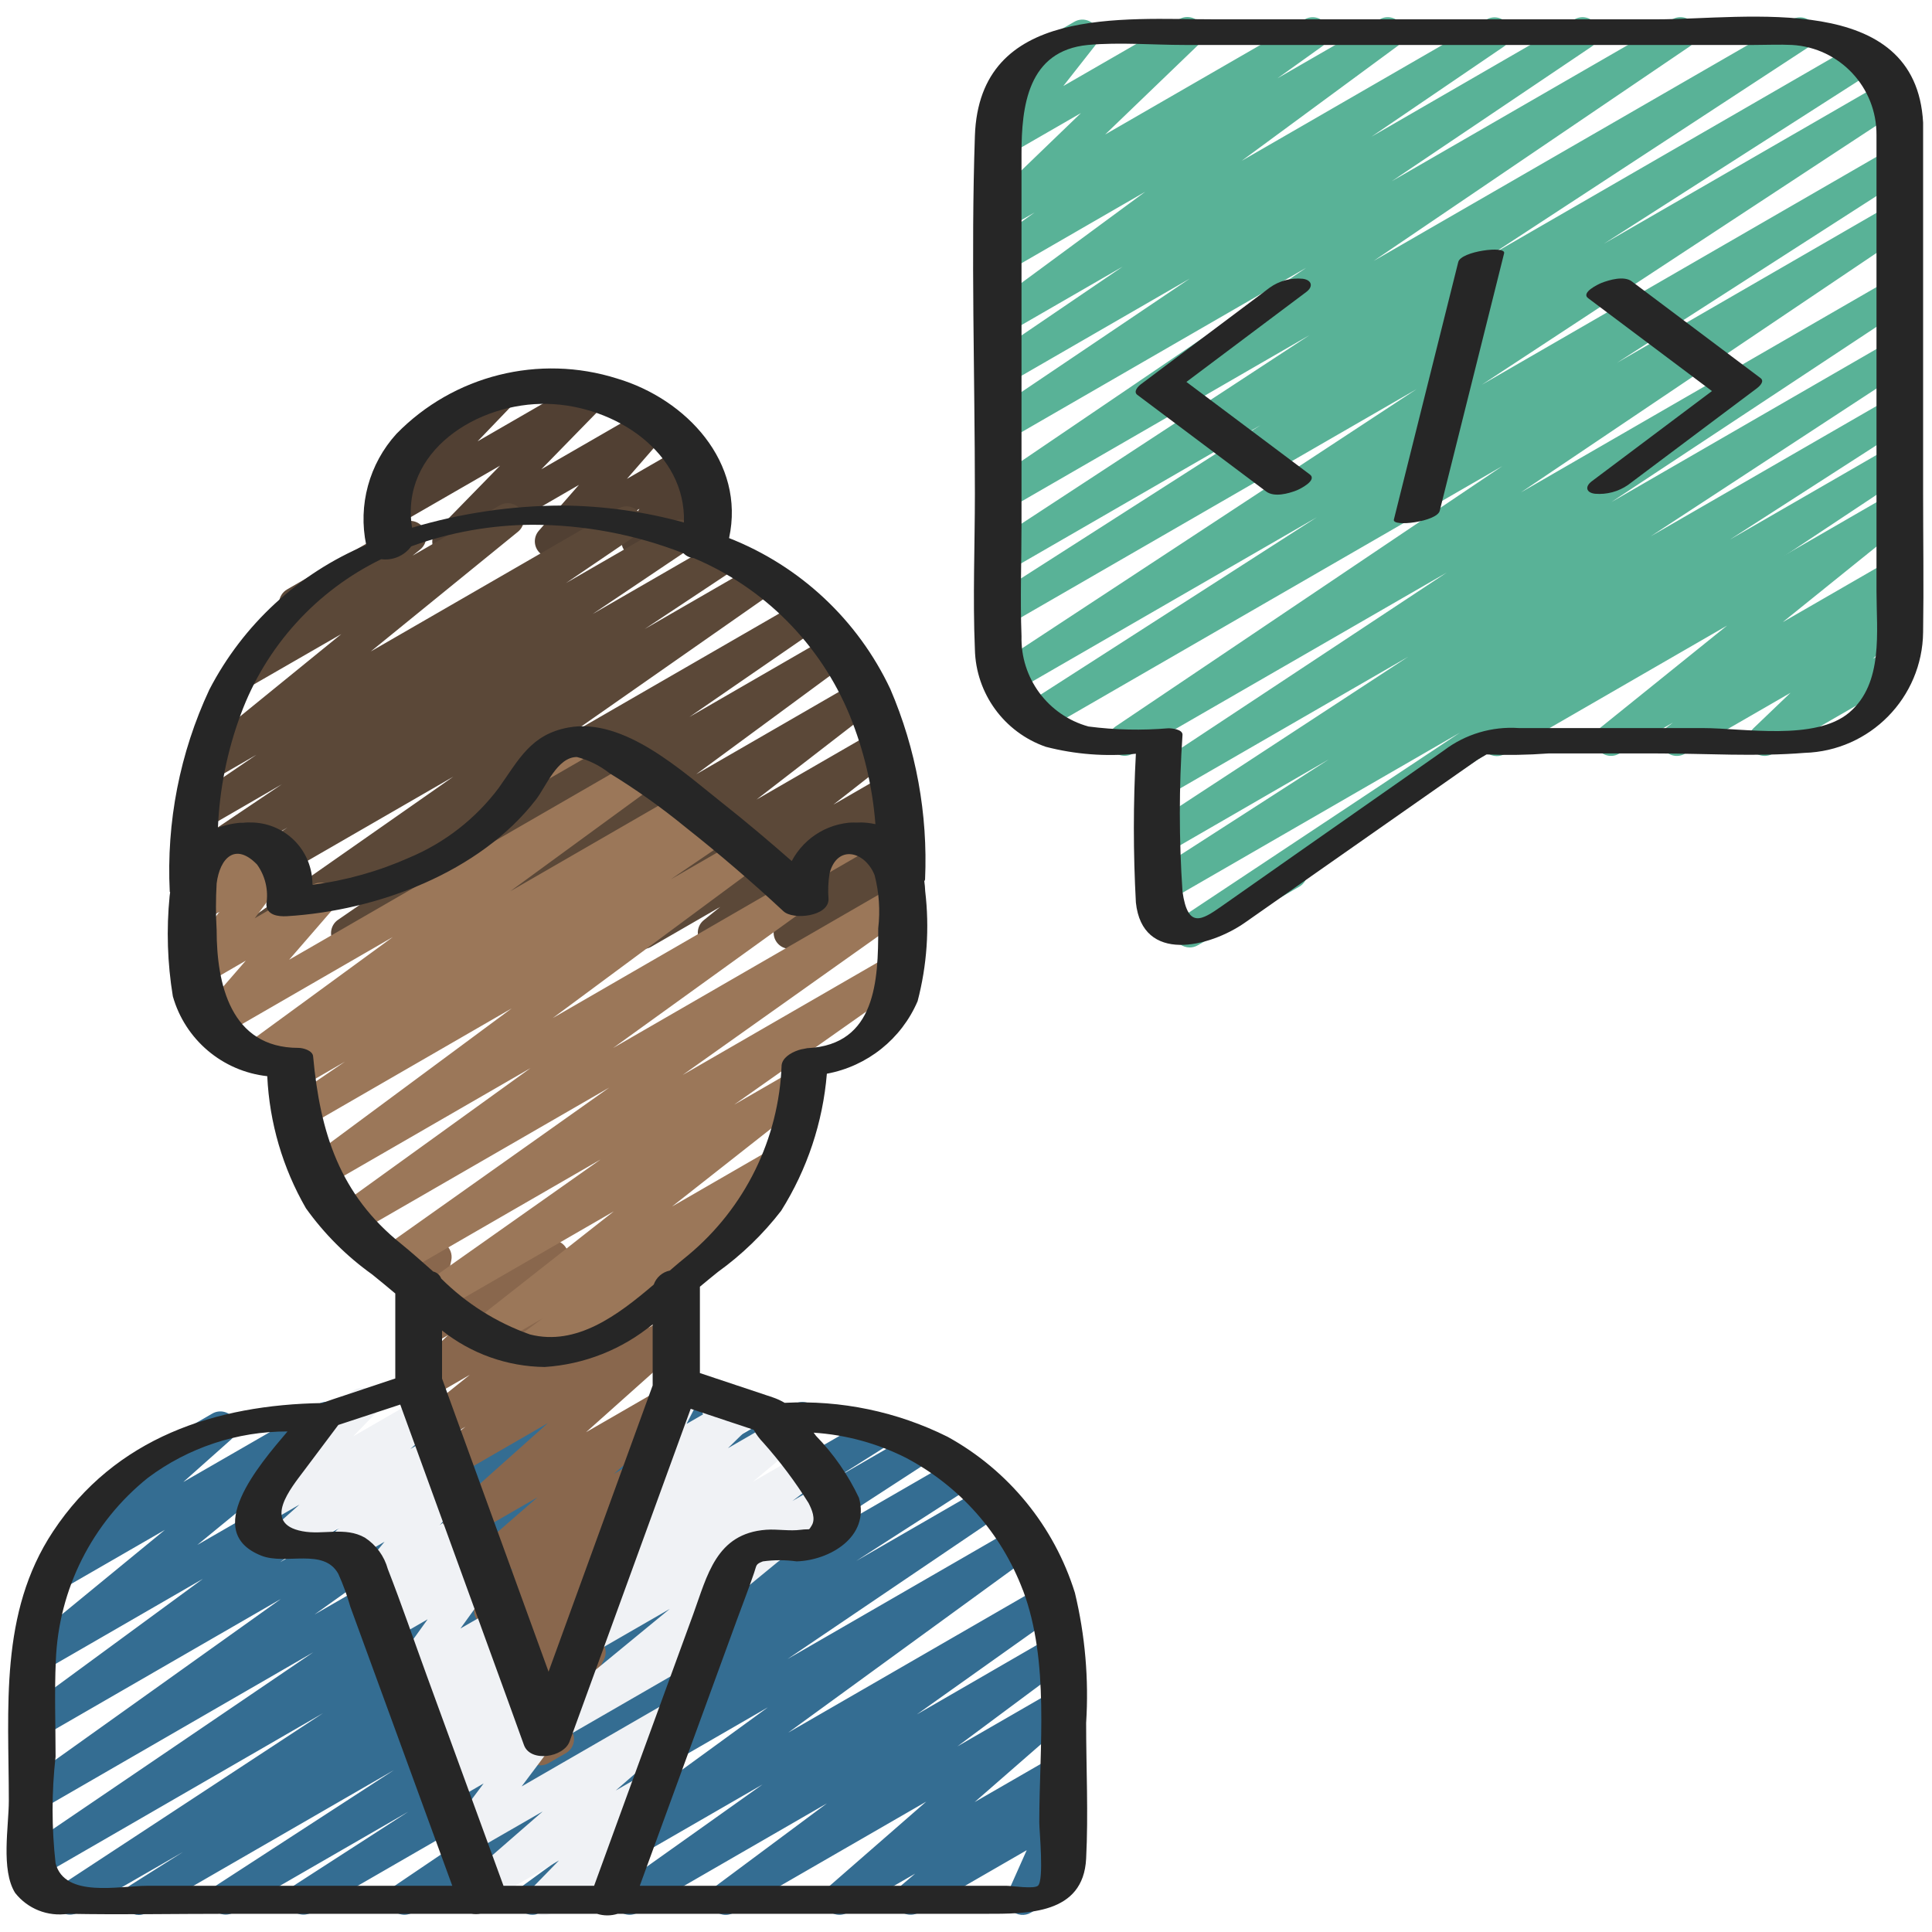
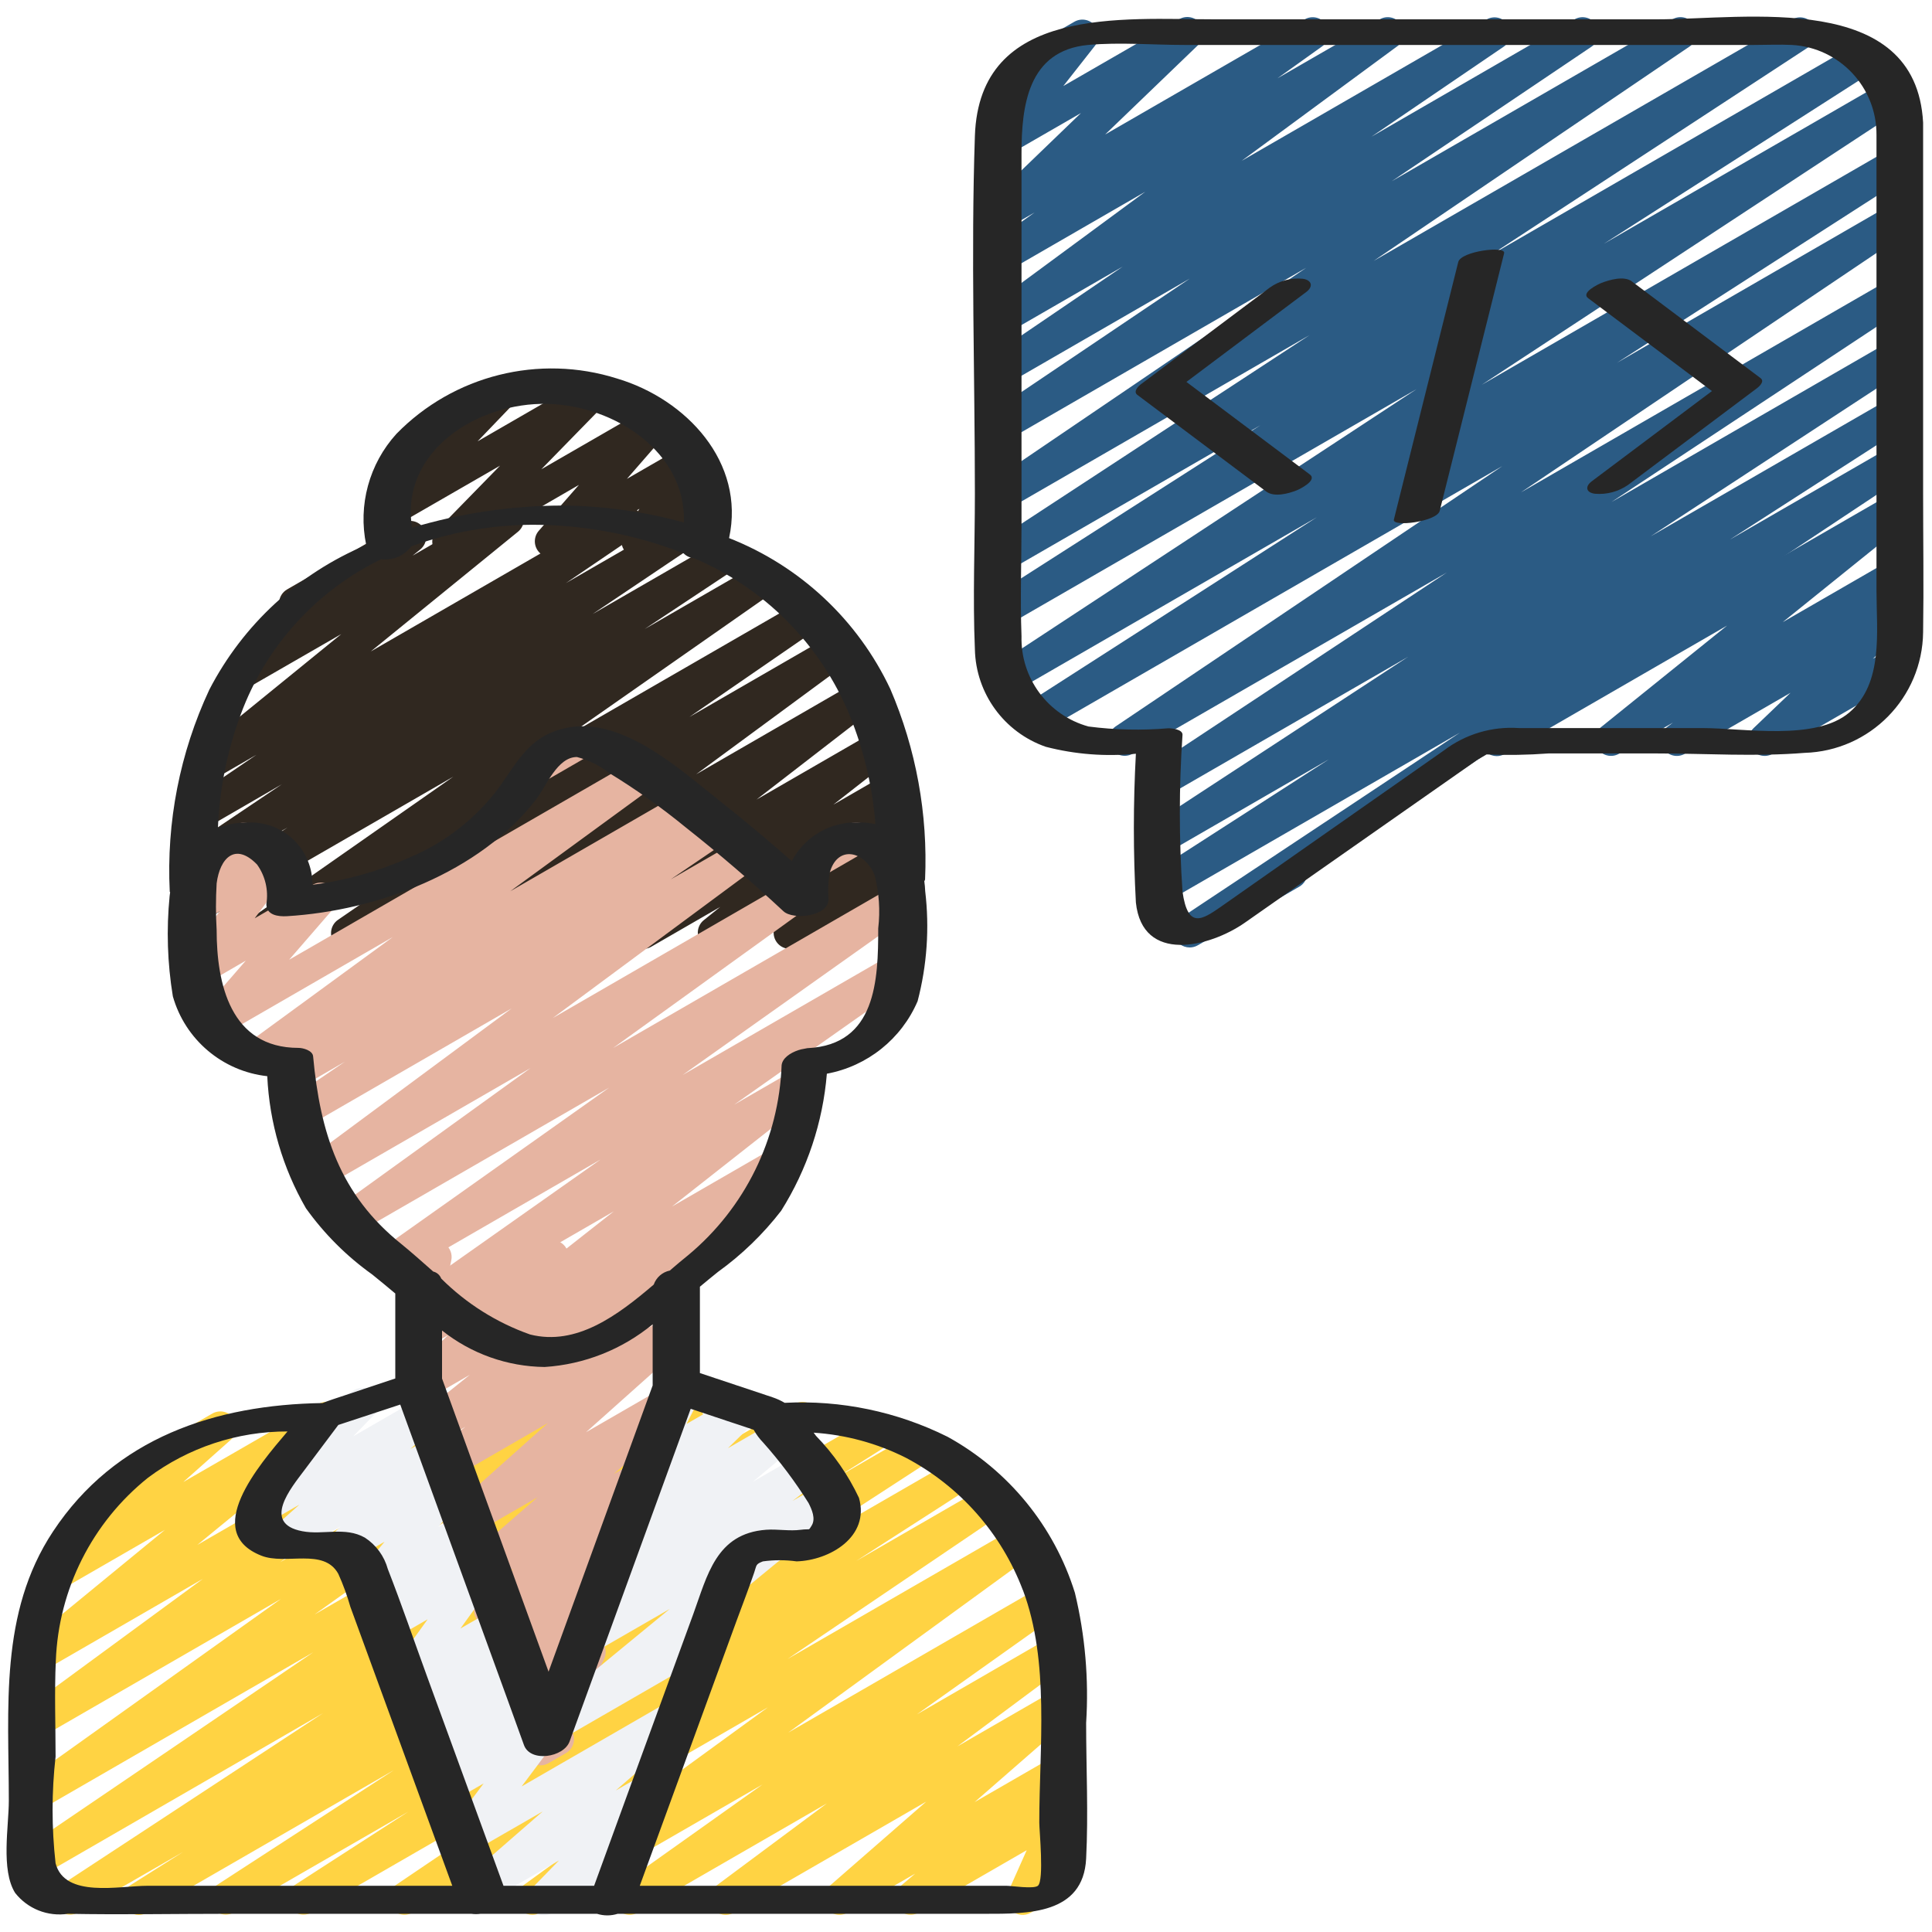
- <svg xmlns="http://www.w3.org/2000/svg" viewBox="0 0 60 60">
+ <svg xmlns="http://www.w3.org/2000/svg" viewBox="0 0 60 60" style="enable-background:new 0 0 512 512">
  <g>
-     <path d="m4.313 59.471a.5.5 0 0 1 -.266-.923l1.64-1.035-3.276 1.887a.5.5 0 0 1 -.524-.85l8.145-5.346-8.752 5.056a.5.5 0 0 1 -.531-.847l8.98-6.1-8.449 4.88a.5.5 0 0 1 -.54-.839l7.988-5.7-7.448 4.3a.5.5 0 0 1 -.546-.836l5.566-4.085-4.947 2.857a.5.5 0 0 1 -.568-.82l4.337-3.559-3.139 1.811a.5.5 0 0 1 -.583-.8l1.983-1.77a.5.5 0 0 1 -.134-.919l3.344-1.933a.5.5 0 0 1 .583.806l-1.483 1.319 4.207-2.425a.5.5 0 0 1 .568.819l-4.34 3.56 7.589-4.379a.5.5 0 0 1 .546.836l-5.563 4.079 8.516-4.915a.5.5 0 0 1 .54.84l-7.988 5.7 11.332-6.54a.5.5 0 0 1 .531.846l-8.975 6.094 12.022-6.94a.5.5 0 0 1 .524.85l-8.149 5.35 10.062-5.809a.5.5 0 0 1 .517.856l-1.651 1.042 2.379-1.373a.5.5 0 0 1 .523.851l-5.5 3.573 6.236-3.6a.5.5 0 0 1 .522.853l-3.551 2.284 3.984-2.3a.5.5 0 0 1 .53.846l-6.647 4.5 7.087-4.091a.5.5 0 0 1 .544.837l-7.609 5.539 7.876-4.548a.5.5 0 0 1 .541.84l-4.423 3.143 4.15-2.4a.5.5 0 0 1 .549.834l-3.44 2.559 2.988-1.724a.5.5 0 0 1 .579.809l-3.03 2.644 2.452-1.415a.5.5 0 0 1 .573.813l-.5.423a.505.505 0 0 1 .51.1.5.5 0 0 1 .122.574l-.61 1.365a.506.506 0 0 1 .5.246.5.5 0 0 1 -.183.684l-1.123.647a.5.5 0 0 1 -.707-.636l.582-1.306-3.362 1.94a.5.5 0 0 1 -.573-.813l.472-.4-2.105 1.213a.5.5 0 0 1 -.579-.809l3.027-2.64-5.977 3.449a.5.5 0 0 1 -.549-.834l3.442-2.561-5.881 3.395a.5.5 0 0 1 -.54-.84l4.42-3.141-6.9 3.981a.5.5 0 0 1 -.544-.837l7.611-5.54-11.042 6.377a.5.5 0 0 1 -.531-.846l6.654-4.5-9.265 5.346a.5.5 0 0 1 -.521-.852l3.539-2.285-5.435 3.137a.5.5 0 0 1 -.522-.851l5.51-3.577-7.671 4.428a.5.5 0 0 1 -.25.071z" fill="#346d92" data-original="#346d92" class="" />
-     <path d="m16.786 54.824a.5.5 0 0 1 -.446-.725l.764-1.511-.704.412a.5.5 0 0 1 -.625-.764l.879-1-.74.427a.5.5 0 0 1 -.593-.8l.922-.863-.776.447a.5.5 0 0 1 -.575-.812l1.065-.912-.924.533a.5.5 0 0 1 -.577-.811l2.237-1.945-2.2 1.268a.5.5 0 0 1 -.583-.8l3.106-2.773-3.162 1.825a.5.5 0 0 1 -.552-.83l1.154-.881-1.012.584a.5.5 0 0 1 -.563-.823l1.71-1.374-1.313.758a.5.5 0 0 1 -.6-.791l1.239-1.2-.641.369a.5.5 0 0 1 -.739-.536l.319-1.5a.5.5 0 0 1 -.08-.9l.5-.29a.5.5 0 0 1 .739.537l-.262 1.257 3.147-1.818a.5.5 0 0 1 .6.791l-1.24 1.205 3.477-2.007a.5.5 0 0 1 .564.823l-1.71 1.373 2.131-1.23a.5.5 0 0 1 .552.83l-1.151.879.6-.346a.5.5 0 0 1 .583.806l-3.106 2.773 2.524-1.457a.5.5 0 0 1 .577.811l-2.238 1.94 1.082-.624a.5.5 0 0 1 .575.813l-1.128.965a.506.506 0 0 1 .541.182.5.5 0 0 1 -.059.662l-1.068 1a.517.517 0 0 1 .434.182.5.5 0 0 1 -.012.648l-1.072 1.213a.5.5 0 0 1 .4.724l-1.073 2.122a.5.5 0 0 1 -.106.784l-.541.313a.5.5 0 0 1 -.25.067z" fill="#89674d" data-original="#89674d" />
-     <path d="m13.924 17.321a.5.5 0 0 1 -.358-.849l1.964-2.011-3.23 1.862a.5.5 0 0 1 -.612-.778l1.251-1.307a.489.489 0 0 1 -.441-.25.5.5 0 0 1 .183-.682l2.639-1.525a.5.5 0 0 1 .612.779l-1.1 1.146 3.336-1.926a.5.5 0 0 1 .607.783l-1.964 2.011 3.273-1.888a.5.5 0 0 1 .626.761l-1.24 1.424 1.718-.991a.5.5 0 0 1 .667.707l-.48.73.265-.152a.5.5 0 0 1 .5.865l-2.093 1.208a.5.5 0 0 1 -.668-.707l.48-.73-2.5 1.444a.5.5 0 0 1 -.626-.762l1.246-1.424-3.8 2.2a.489.489 0 0 1 -.255.062z" fill="#514033" data-original="#514033" />
-     <path d="m8 29.482a.5.5 0 0 1 -.286-.91l6.363-4.451-7.464 4.309a.5.5 0 0 1 -.526-.85l2.84-1.88-2.647 1.524a.5.5 0 0 1 -.529-.848l3-2.018-2.419 1.4a.5.5 0 0 1 -.531-.846l2.162-1.471-1.371.791a.5.5 0 0 1 -.566-.82l4.573-3.72-2.888 1.663a.5.5 0 0 1 -.564-.822l1.727-1.389a.5.5 0 0 1 .042-.839l3.57-2.062a.5.5 0 0 1 .564.822l-.237.191 2.708-1.563a.5.5 0 0 1 .565.821l-4.57 3.717 7.695-4.442a.5.5 0 0 1 .531.846l-2.166 1.473 3.294-1.9a.5.5 0 0 1 .529.848l-2.994 2.013 3.934-2.27a.5.5 0 0 1 .526.849l-2.844 1.887 3.528-2.035a.5.5 0 0 1 .536.843l-6.361 4.447 7.176-4.141a.5.5 0 0 1 .534.845l-4.025 2.773 4.386-2.533a.5.5 0 0 1 .547.835l-4.722 3.477 4.991-2.882a.5.5 0 0 1 .556.828l-3.672 2.839 3.71-2.142a.5.5 0 0 1 .559.827l-1.883 1.473 1.656-.956a.5.5 0 0 1 .563.822l-.517.416.114-.066a.5.5 0 0 1 .6.79l-.563.549a.5.5 0 0 1 .491.871l-3.449 1.985a.5.5 0 0 1 -.6-.79l.563-.55-2.325 1.342a.5.5 0 0 1 -.562-.822l.515-.415-2.144 1.238a.5.5 0 0 1 -.559-.826l1.881-1.472-3.984 2.3a.5.5 0 0 1 -.556-.828l3.675-2.837-6.359 3.671a.5.5 0 0 1 -.547-.835l4.726-3.476-7.471 4.312a.5.5 0 0 1 -.533-.845l4.023-2.77-6.27 3.618a.491.491 0 0 1 -.249.067z" fill="#5b4838" data-original="#5b4838" />
-     <path d="m23.96 48.471a.5.5 0 0 1 -.25-.933l1.973-1.138a.5.5 0 0 1 .5.866l-1.973 1.134a.5.5 0 0 1 -.25.071z" fill="#f0f2f5" data-original="#f0f2f5" />
-     <path d="m17.18 54.09a.5.5 0 0 1 -.318-.887l3.938-3.237-2.409 1.39a.5.5 0 0 1 -.554-.83l1-.763a.5.5 0 0 1 -.424-.873l1.3-1.1-.052.029a.5.5 0 0 1 -.6-.79l1.061-1.029a.466.466 0 0 1 -.368-.137.5.5 0 0 1 -.1-.59l.807-1.577a.361.361 0 0 1 -.033-.05.5.5 0 0 1 .182-.683l.45-.26a.5.5 0 0 1 .7.66l-.44.859 1.579-.91a.5.5 0 0 1 .648.13.5.5 0 0 1 -.049.66l-.891.873 1.511-.873a.5.5 0 0 1 .573.815l-1.309 1.1 1.518-.876a.5.5 0 0 1 .553.83l-.842.642.951-.548a.5.5 0 0 1 .567.82l-4.199 3.448a.483.483 0 0 1 .459.249.5.5 0 0 1 -.183.683l-4.776 2.757a.493.493 0 0 1 -.25.068z" fill="#f0f2f5" data-original="#f0f2f5" />
-     <path d="m16.887 59.48a.5.5 0 0 1 -.359-.848l.832-.854-2.215 1.28a.5.5 0 0 1 -.579-.81l2.288-1.992-2.257 1.3a.5.5 0 0 1 -.651-.732l1.074-1.438-1 .579a.5.5 0 0 1 -.62-.77l.526-.577-.329.19a.5.5 0 0 1 -.627-.762l.682-.782-.511.295a.5.5 0 0 1 -.6-.788l.117-.115a.5.5 0 0 1 -.52-.779l1.143-1.588-1.1.635a.5.5 0 0 1 -.627-.761l.691-.795-.522.3a.5.5 0 0 1 -.636-.751l.857-1.038-1.082.624a.5.5 0 0 1 -.6-.789l.314-.311-1.559.9a.5.5 0 0 1 -.582-.806l.865-.771-.932.538a.5.5 0 0 1 -.608-.782l1.54-1.582a.452.452 0 0 1 -.092-.115.5.5 0 0 1 .183-.682l1.609-.935a.5.5 0 0 1 .608.781l-.638.657 2.054-1.185a.5.5 0 0 1 .582.806l-.863.773.71-.409a.5.5 0 0 1 .6.789l-.314.309.093-.053a.5.5 0 0 1 .636.751l-.857 1.037.721-.415a.5.5 0 0 1 .627.761l-.691.794.52-.3a.5.5 0 0 1 .656.724l-1.144 1.586 1.1-.633a.5.5 0 0 1 .6.788l-.119.117a.5.5 0 0 1 .491.816l-.684.783.512-.3a.5.5 0 0 1 .64.12.5.5 0 0 1 -.02.65l-.52.585.326-.188a.5.5 0 0 1 .65.731l-1.076 1.436 4.632-2.674a.5.5 0 0 1 .578.809l-2.287 1.991.877-.505a.5.5 0 0 1 .608.781l-1.031 1.056a.5.5 0 0 1 .231.933l-2.669 1.541a.489.489 0 0 1 -.252.069z" fill="#f0f2f5" data-original="#f0f2f5" />
-     <path d="m25.207 27.337a.5.5 0 0 1 -.25-.933l1.362-.787a.5.5 0 1 1 .5.865l-1.362.788a.5.5 0 0 1 -.25.067z" fill="#9b7759" data-original="#9b7759" />
-     <path d="m16.584 24.379a.5.5 0 0 1 -.25-.933l1.342-.774a.5.5 0 0 1 .5.865l-1.342.775a.5.5 0 0 1 -.25.067z" fill="#9b7759" data-original="#9b7759" />
-     <path d="m16.433 42.374a.5.5 0 0 1 -.3-.9l.714-.528-1.53.883a.5.5 0 0 1 -.555-.829l4.3-3.38-5.319 3.07a.5.5 0 0 1 -.538-.84l5.445-3.84-6.25 3.608a.5.5 0 0 1 -.539-.841l7.058-5-7.9 4.56a.5.5 0 0 1 -.543-.838l6-4.328-6.42 3.706a.5.5 0 0 1 -.548-.834l6.382-4.726-6.407 3.7a.5.5 0 0 1 -.531-.847l1.762-1.2-1.4.81a.5.5 0 0 1 -.53-.847l.237-.16-.749.433a.5.5 0 0 1 -.545-.836l4.473-3.27-5.3 3.061a.5.5 0 0 1 -.627-.761l1.36-1.566-1.321.766a.5.5 0 0 1 -.651-.732l1.164-1.568-.546.314a.5.5 0 0 1 -.655-.725l.418-.578a.509.509 0 0 1 -.269-.223.5.5 0 0 1 .183-.683l1.366-.789a.5.5 0 0 1 .656.726l-.172.237.616-.355a.5.5 0 0 1 .651.731l-1.163 1.563 1.8-1.04a.5.5 0 0 1 .628.76l-1.359 1.568 10.8-6.234a.5.5 0 0 1 .545.836l-4.476 3.27 5.344-3.085a.5.5 0 0 1 .529.847l-.24.162.574-.331a.5.5 0 0 1 .531.846l-1.758 1.194 2.172-1.253a.5.5 0 0 1 .548.834l-6.382 4.725 7.334-4.237a.5.5 0 0 1 .543.838l-6 4.327 8.672-5.007a.5.5 0 0 1 .539.841l-7.054 5.006 6.511-3.759a.5.5 0 0 1 .538.841l-5.449 3.84 1.812-1.046a.5.5 0 0 1 .559.825l-4.3 3.383 3.184-1.838a.5.5 0 0 1 .547.835l-1.455 1.073a.5.5 0 0 1 .184.928l-6.649 3.84a.494.494 0 0 1 -.249.067z" fill="#9b7759" data-original="#9b7759" />
-     <path d="m46.483 23.482a.5.5 0 0 1 -.25-.932l12.488-7.21a.5.5 0 0 1 .563.822l-3.921 3.16 3.358-1.938a.5.5 0 0 1 .55.833l-.386.289a.5.5 0 0 1 .43.853l-1.15 1.1.427-.246a.5.5 0 0 1 .5.865l-4.041 2.332a.5.5 0 0 1 -.595-.794l1.149-1.1-3.28 1.893a.5.5 0 0 1 -.55-.833l.18-.135-1.678.969a.5.5 0 0 1 -.563-.822l3.922-3.16-6.9 3.984a.494.494 0 0 1 -.253.07z" fill="#59b297" data-original="#59b297" />
-     <path d="m36.945 29.424a.5.5 0 0 1 -.276-.917l8.67-5.754-9.061 5.23a.5.5 0 0 1 -.52-.853l5.515-3.55-5 2.89a.5.5 0 0 1 -.524-.851l7.977-5.219-7.468 4.311a.5.5 0 0 1 -.526-.85l9.2-6.081-9.761 5.63a.5.5 0 0 1 -.529-.847l12.015-8.088-14.257 8.232a.5.5 0 0 1 -.52-.853l9.016-5.791-9.4 5.427a.5.5 0 0 1 -.524-.85l13.023-8.556-12.715 7.339a.5.5 0 0 1 -.519-.854l8.385-5.364-7.866 4.541a.5.5 0 0 1 -.523-.85l9.913-6.489-9.39 5.421a.5.5 0 0 1 -.531-.847l9.815-6.664-9.285 5.361a.5.5 0 0 1 -.529-.848l6.2-4.178-5.669 3.273a.5.5 0 0 1 -.531-.846l4.118-2.8-3.587 2.071a.5.5 0 0 1 -.547-.835l4.833-3.56-4.288 2.476a.5.5 0 0 1 -.541-.839l1.391-.992-.85.49a.5.5 0 0 1 -.6-.793l2.891-2.786-2.291 1.321a.5.5 0 0 1 -.643-.741l1.074-1.367a.509.509 0 0 1 -.463-.249.5.5 0 0 1 .183-.683l1.934-1.116a.5.5 0 0 1 .644.741l-.986 1.255 3.593-2.072a.5.5 0 0 1 .6.793l-2.894 2.784 6.2-3.577a.5.5 0 0 1 .541.839l-1.388.992 3.175-1.831a.5.5 0 0 1 .547.835l-4.835 3.56 7.614-4.395a.5.5 0 0 1 .531.845l-4.114 2.8 6.308-3.645a.5.5 0 0 1 .53.847l-6.206 4.18 8.714-5.027a.5.5 0 0 1 .532.846l-9.813 6.659 13.006-7.505a.5.5 0 0 1 .524.85l-9.912 6.484 11.4-6.583a.5.5 0 0 1 .525.849l-8.387 5.368 8.7-5.022a.5.5 0 0 1 .524.85l-13.02 8.554 12.7-7.334a.5.5 0 0 1 .52.854l-9.025 5.8 8.5-4.911a.5.5 0 0 1 .529.848l-12.006 8.084 11.485-6.631a.5.5 0 0 1 .525.85l-9.2 6.081 8.672-5.007a.5.5 0 0 1 .523.851l-7.977 5.221 7.454-4.3a.5.5 0 0 1 .52.853l-5.518 3.551 5-2.885a.5.5 0 0 1 .526.85l-18.645 12.375a.5.5 0 0 1 -.25.437l-3.15 1.819a.5.5 0 0 1 -.255.068z" fill="#59b297" data-original="#59b297" />
+     <path d="m4.313 59.471a.5.5 0 0 1 -.266-.923l1.64-1.035-3.276 1.887a.5.5 0 0 1 -.524-.85l8.145-5.346-8.752 5.056a.5.5 0 0 1 -.531-.847l8.98-6.1-8.449 4.88a.5.5 0 0 1 -.54-.839l7.988-5.7-7.448 4.3a.5.5 0 0 1 -.546-.836l5.566-4.085-4.947 2.857a.5.5 0 0 1 -.568-.82l4.337-3.559-3.139 1.811a.5.5 0 0 1 -.583-.8l1.983-1.77a.5.5 0 0 1 -.134-.919l3.344-1.933a.5.5 0 0 1 .583.806l-1.483 1.319 4.207-2.425a.5.5 0 0 1 .568.819l-4.34 3.56 7.589-4.379a.5.5 0 0 1 .546.836l-5.563 4.079 8.516-4.915a.5.5 0 0 1 .54.84l-7.988 5.7 11.332-6.54a.5.5 0 0 1 .531.846l-8.975 6.094 12.022-6.94a.5.5 0 0 1 .524.85l-8.149 5.35 10.062-5.809a.5.5 0 0 1 .517.856l-1.651 1.042 2.379-1.373a.5.5 0 0 1 .523.851l-5.5 3.573 6.236-3.6a.5.5 0 0 1 .522.853l-3.551 2.284 3.984-2.3a.5.5 0 0 1 .53.846l-6.647 4.5 7.087-4.091a.5.5 0 0 1 .544.837l-7.609 5.539 7.876-4.548a.5.5 0 0 1 .541.84l-4.423 3.143 4.15-2.4a.5.5 0 0 1 .549.834l-3.44 2.559 2.988-1.724a.5.5 0 0 1 .579.809l-3.03 2.644 2.452-1.415a.5.5 0 0 1 .573.813l-.5.423a.505.505 0 0 1 .51.1.5.5 0 0 1 .122.574l-.61 1.365a.506.506 0 0 1 .5.246.5.5 0 0 1 -.183.684l-1.123.647a.5.5 0 0 1 -.707-.636l.582-1.306-3.362 1.94a.5.5 0 0 1 -.573-.813l.472-.4-2.105 1.213a.5.5 0 0 1 -.579-.809l3.027-2.64-5.977 3.449a.5.5 0 0 1 -.549-.834l3.442-2.561-5.881 3.395a.5.5 0 0 1 -.54-.84l4.42-3.141-6.9 3.981a.5.5 0 0 1 -.544-.837l7.611-5.54-11.042 6.377a.5.5 0 0 1 -.531-.846l6.654-4.5-9.265 5.346a.5.5 0 0 1 -.521-.852l3.539-2.285-5.435 3.137a.5.5 0 0 1 -.522-.851l5.51-3.577-7.671 4.428a.5.5 0 0 1 -.25.071z" fill="#ffd343" data-original="#346d92" class="" />
+     <path d="m16.786 54.824a.5.5 0 0 1 -.446-.725l.764-1.511-.704.412a.5.5 0 0 1 -.625-.764l.879-1-.74.427a.5.5 0 0 1 -.593-.8l.922-.863-.776.447a.5.5 0 0 1 -.575-.812l1.065-.912-.924.533a.5.5 0 0 1 -.577-.811l2.237-1.945-2.2 1.268a.5.5 0 0 1 -.583-.8l3.106-2.773-3.162 1.825a.5.5 0 0 1 -.552-.83l1.154-.881-1.012.584a.5.5 0 0 1 -.563-.823l1.71-1.374-1.313.758a.5.5 0 0 1 -.6-.791l1.239-1.2-.641.369a.5.5 0 0 1 -.739-.536l.319-1.5a.5.5 0 0 1 -.08-.9l.5-.29a.5.5 0 0 1 .739.537l-.262 1.257 3.147-1.818a.5.5 0 0 1 .6.791l-1.24 1.205 3.477-2.007a.5.5 0 0 1 .564.823l-1.71 1.373 2.131-1.23a.5.5 0 0 1 .552.83l-1.151.879.6-.346a.5.5 0 0 1 .583.806l-3.106 2.773 2.524-1.457a.5.5 0 0 1 .577.811l-2.238 1.94 1.082-.624a.5.5 0 0 1 .575.813l-1.128.965a.506.506 0 0 1 .541.182.5.5 0 0 1 -.059.662l-1.068 1a.517.517 0 0 1 .434.182.5.5 0 0 1 -.012.648l-1.072 1.213a.5.5 0 0 1 .4.724l-1.073 2.122a.5.5 0 0 1 -.106.784l-.541.313a.5.5 0 0 1 -.25.067z" fill="#e6b4a1" data-original="#89674d" class="" />
+     <path d="m13.924 17.321a.5.5 0 0 1 -.358-.849l1.964-2.011-3.23 1.862a.5.5 0 0 1 -.612-.778l1.251-1.307a.489.489 0 0 1 -.441-.25.5.5 0 0 1 .183-.682l2.639-1.525a.5.5 0 0 1 .612.779l-1.1 1.146 3.336-1.926a.5.5 0 0 1 .607.783l-1.964 2.011 3.273-1.888a.5.5 0 0 1 .626.761l-1.24 1.424 1.718-.991a.5.5 0 0 1 .667.707l-.48.73.265-.152a.5.5 0 0 1 .5.865l-2.093 1.208a.5.5 0 0 1 -.668-.707l.48-.73-2.5 1.444a.5.5 0 0 1 -.626-.762l1.246-1.424-3.8 2.2a.489.489 0 0 1 -.255.062z" fill="#302820" data-original="#514033" class="" />
+     <path d="m8 29.482a.5.5 0 0 1 -.286-.91l6.363-4.451-7.464 4.309a.5.5 0 0 1 -.526-.85l2.84-1.88-2.647 1.524a.5.5 0 0 1 -.529-.848l3-2.018-2.419 1.4a.5.5 0 0 1 -.531-.846l2.162-1.471-1.371.791a.5.5 0 0 1 -.566-.82l4.573-3.72-2.888 1.663a.5.5 0 0 1 -.564-.822l1.727-1.389a.5.5 0 0 1 .042-.839l3.57-2.062a.5.5 0 0 1 .564.822l-.237.191 2.708-1.563a.5.5 0 0 1 .565.821l-4.57 3.717 7.695-4.442a.5.5 0 0 1 .531.846l-2.166 1.473 3.294-1.9a.5.5 0 0 1 .529.848l-2.994 2.013 3.934-2.27a.5.5 0 0 1 .526.849l-2.844 1.887 3.528-2.035a.5.5 0 0 1 .536.843l-6.361 4.447 7.176-4.141a.5.5 0 0 1 .534.845l-4.025 2.773 4.386-2.533a.5.5 0 0 1 .547.835l-4.722 3.477 4.991-2.882a.5.5 0 0 1 .556.828l-3.672 2.839 3.71-2.142a.5.5 0 0 1 .559.827l-1.883 1.473 1.656-.956a.5.5 0 0 1 .563.822l-.517.416.114-.066a.5.5 0 0 1 .6.79l-.563.549a.5.5 0 0 1 .491.871l-3.449 1.985a.5.5 0 0 1 -.6-.79l.563-.55-2.325 1.342a.5.5 0 0 1 -.562-.822l.515-.415-2.144 1.238a.5.5 0 0 1 -.559-.826l1.881-1.472-3.984 2.3a.5.5 0 0 1 -.556-.828l3.675-2.837-6.359 3.671a.5.5 0 0 1 -.547-.835l4.726-3.476-7.471 4.312a.5.5 0 0 1 -.533-.845l4.023-2.77-6.27 3.618a.491.491 0 0 1 -.249.067z" fill="#302820" data-original="#5b4838" class="" />
+     <path d="m23.96 48.471a.5.5 0 0 1 -.25-.933l1.973-1.138a.5.5 0 0 1 .5.866l-1.973 1.134a.5.5 0 0 1 -.25.071z" fill="#f0f2f5" data-original="#f0f2f5" class="" />
+     <path d="m17.18 54.09a.5.5 0 0 1 -.318-.887l3.938-3.237-2.409 1.39a.5.5 0 0 1 -.554-.83l1-.763a.5.5 0 0 1 -.424-.873l1.3-1.1-.052.029a.5.5 0 0 1 -.6-.79l1.061-1.029a.466.466 0 0 1 -.368-.137.5.5 0 0 1 -.1-.59l.807-1.577a.361.361 0 0 1 -.033-.05.5.5 0 0 1 .182-.683l.45-.26a.5.5 0 0 1 .7.66l-.44.859 1.579-.91a.5.5 0 0 1 .648.13.5.5 0 0 1 -.049.66l-.891.873 1.511-.873a.5.5 0 0 1 .573.815l-1.309 1.1 1.518-.876a.5.5 0 0 1 .553.83l-.842.642.951-.548a.5.5 0 0 1 .567.82l-4.199 3.448a.483.483 0 0 1 .459.249.5.5 0 0 1 -.183.683l-4.776 2.757a.493.493 0 0 1 -.25.068z" fill="#f0f2f5" data-original="#f0f2f5" class="" />
+     <path d="m16.887 59.48a.5.5 0 0 1 -.359-.848l.832-.854-2.215 1.28a.5.5 0 0 1 -.579-.81l2.288-1.992-2.257 1.3a.5.5 0 0 1 -.651-.732l1.074-1.438-1 .579a.5.5 0 0 1 -.62-.77l.526-.577-.329.19a.5.5 0 0 1 -.627-.762l.682-.782-.511.295a.5.5 0 0 1 -.6-.788l.117-.115a.5.5 0 0 1 -.52-.779l1.143-1.588-1.1.635a.5.5 0 0 1 -.627-.761l.691-.795-.522.3a.5.5 0 0 1 -.636-.751l.857-1.038-1.082.624a.5.5 0 0 1 -.6-.789l.314-.311-1.559.9a.5.5 0 0 1 -.582-.806l.865-.771-.932.538a.5.5 0 0 1 -.608-.782l1.54-1.582a.452.452 0 0 1 -.092-.115.5.5 0 0 1 .183-.682l1.609-.935a.5.5 0 0 1 .608.781l-.638.657 2.054-1.185a.5.5 0 0 1 .582.806l-.863.773.71-.409a.5.5 0 0 1 .6.789l-.314.309.093-.053a.5.5 0 0 1 .636.751l-.857 1.037.721-.415a.5.5 0 0 1 .627.761l-.691.794.52-.3a.5.5 0 0 1 .656.724l-1.144 1.586 1.1-.633a.5.5 0 0 1 .6.788l-.119.117a.5.5 0 0 1 .491.816l-.684.783.512-.3a.5.5 0 0 1 .64.12.5.5 0 0 1 -.02.65l-.52.585.326-.188a.5.5 0 0 1 .65.731l-1.076 1.436 4.632-2.674a.5.5 0 0 1 .578.809l-2.287 1.991.877-.505a.5.5 0 0 1 .608.781l-1.031 1.056a.5.5 0 0 1 .231.933l-2.669 1.541a.489.489 0 0 1 -.252.069z" fill="#f0f2f5" data-original="#f0f2f5" class="" />
+     <path d="m25.207 27.337a.5.5 0 0 1 -.25-.933l1.362-.787a.5.5 0 1 1 .5.865l-1.362.788a.5.5 0 0 1 -.25.067z" fill="#e6b4a1" data-original="#9b7759" class="" />
+     <path d="m16.584 24.379a.5.5 0 0 1 -.25-.933l1.342-.774a.5.5 0 0 1 .5.865l-1.342.775a.5.5 0 0 1 -.25.067z" fill="#e6b4a1" data-original="#9b7759" class="" />
+     <path d="m16.433 42.374a.5.5 0 0 1 -.3-.9l.714-.528-1.53.883a.5.5 0 0 1 -.555-.829l4.3-3.38-5.319 3.07a.5.5 0 0 1 -.538-.84l5.445-3.84-6.25 3.608a.5.5 0 0 1 -.539-.841l7.058-5-7.9 4.56a.5.5 0 0 1 -.543-.838l6-4.328-6.42 3.706a.5.5 0 0 1 -.548-.834l6.382-4.726-6.407 3.7a.5.5 0 0 1 -.531-.847l1.762-1.2-1.4.81a.5.5 0 0 1 -.53-.847l.237-.16-.749.433a.5.5 0 0 1 -.545-.836l4.473-3.27-5.3 3.061a.5.5 0 0 1 -.627-.761l1.36-1.566-1.321.766a.5.5 0 0 1 -.651-.732l1.164-1.568-.546.314a.5.5 0 0 1 -.655-.725l.418-.578a.509.509 0 0 1 -.269-.223.5.5 0 0 1 .183-.683l1.366-.789a.5.5 0 0 1 .656.726l-.172.237.616-.355a.5.5 0 0 1 .651.731l-1.163 1.563 1.8-1.04a.5.5 0 0 1 .628.76l-1.359 1.568 10.8-6.234a.5.5 0 0 1 .545.836l-4.476 3.27 5.344-3.085a.5.5 0 0 1 .529.847l-.24.162.574-.331a.5.5 0 0 1 .531.846l-1.758 1.194 2.172-1.253a.5.5 0 0 1 .548.834l-6.382 4.725 7.334-4.237a.5.5 0 0 1 .543.838l-6 4.327 8.672-5.007a.5.5 0 0 1 .539.841l-7.054 5.006 6.511-3.759a.5.5 0 0 1 .538.841l-5.449 3.84 1.812-1.046a.5.5 0 0 1 .559.825l-4.3 3.383 3.184-1.838a.5.5 0 0 1 .547.835l-1.455 1.073a.5.5 0 0 1 .184.928l-6.649 3.84a.494.494 0 0 1 -.249.067z" fill="#e6b4a1" data-original="#9b7759" class="" />
+     <path d="m46.483 23.482a.5.5 0 0 1 -.25-.932l12.488-7.21a.5.5 0 0 1 .563.822l-3.921 3.16 3.358-1.938a.5.5 0 0 1 .55.833l-.386.289a.5.5 0 0 1 .43.853l-1.15 1.1.427-.246a.5.5 0 0 1 .5.865l-4.041 2.332a.5.5 0 0 1 -.595-.794l1.149-1.1-3.28 1.893a.5.5 0 0 1 -.55-.833l.18-.135-1.678.969a.5.5 0 0 1 -.563-.822l3.922-3.16-6.9 3.984a.494.494 0 0 1 -.253.07z" fill="#2b5b84" data-original="#59b297" class="" />
+     <path d="m36.945 29.424a.5.5 0 0 1 -.276-.917l8.67-5.754-9.061 5.23a.5.5 0 0 1 -.52-.853l5.515-3.55-5 2.89a.5.5 0 0 1 -.524-.851l7.977-5.219-7.468 4.311a.5.5 0 0 1 -.526-.85l9.2-6.081-9.761 5.63a.5.5 0 0 1 -.529-.847l12.015-8.088-14.257 8.232a.5.5 0 0 1 -.52-.853l9.016-5.791-9.4 5.427a.5.5 0 0 1 -.524-.85l13.023-8.556-12.715 7.339a.5.5 0 0 1 -.519-.854l8.385-5.364-7.866 4.541a.5.5 0 0 1 -.523-.85l9.913-6.489-9.39 5.421a.5.5 0 0 1 -.531-.847l9.815-6.664-9.285 5.361a.5.5 0 0 1 -.529-.848l6.2-4.178-5.669 3.273a.5.5 0 0 1 -.531-.846l4.118-2.8-3.587 2.071a.5.5 0 0 1 -.547-.835l4.833-3.56-4.288 2.476a.5.5 0 0 1 -.541-.839l1.391-.992-.85.49a.5.5 0 0 1 -.6-.793l2.891-2.786-2.291 1.321a.5.5 0 0 1 -.643-.741l1.074-1.367a.509.509 0 0 1 -.463-.249.5.5 0 0 1 .183-.683l1.934-1.116a.5.5 0 0 1 .644.741l-.986 1.255 3.593-2.072a.5.5 0 0 1 .6.793l-2.894 2.784 6.2-3.577a.5.5 0 0 1 .541.839l-1.388.992 3.175-1.831a.5.5 0 0 1 .547.835l-4.835 3.56 7.614-4.395a.5.5 0 0 1 .531.845l-4.114 2.8 6.308-3.645a.5.5 0 0 1 .53.847l-6.206 4.18 8.714-5.027a.5.5 0 0 1 .532.846l-9.813 6.659 13.006-7.505a.5.5 0 0 1 .524.85l-9.912 6.484 11.4-6.583a.5.5 0 0 1 .525.849l-8.387 5.368 8.7-5.022a.5.5 0 0 1 .524.85l-13.02 8.554 12.7-7.334a.5.5 0 0 1 .52.854l-9.025 5.8 8.5-4.911a.5.5 0 0 1 .529.848l-12.006 8.084 11.485-6.631a.5.5 0 0 1 .525.85l-9.2 6.081 8.672-5.007a.5.5 0 0 1 .523.851l-7.977 5.221 7.454-4.3a.5.5 0 0 1 .52.853l-5.518 3.551 5-2.885a.5.5 0 0 1 .526.85l-18.645 12.375a.5.5 0 0 1 -.25.437l-3.15 1.819a.5.5 0 0 1 -.255.068z" fill="#2b5b84" data-original="#59b297" class="" />
    <g fill="#262626">
      <path d="m.469 58.785a1.749 1.749 0 0 0 1.638.65c1.658.031 3.32 0 4.978 0h7.552a1.06 1.06 0 0 0 .287 0h3.617a1.068 1.068 0 0 0 .641 0h11.418c1.308 0 3.044.024 3.131-1.714.071-1.4 0-2.813 0-4.212a13.6 13.6 0 0 0 -.349-4.043 8.375 8.375 0 0 0 -3.955-4.846 10.175 10.175 0 0 0 -5.058-1.054 1.976 1.976 0 0 0 -.374-.171l-2.259-.753v-2.682c.186-.155.373-.309.56-.459a9.471 9.471 0 0 0 1.964-1.9 9.456 9.456 0 0 0 1.419-4.256 3.824 3.824 0 0 0 2.818-2.252 9.2 9.2 0 0 0 .236-3.417 3.037 3.037 0 0 0 -.028-.308c.007-.021.025-.039.024-.06a13.462 13.462 0 0 0 -1.081-5.913 9.291 9.291 0 0 0 -5.006-4.684c.511-2.354-1.328-4.315-3.477-4.955a6.74 6.74 0 0 0 -6.853 1.717 3.934 3.934 0 0 0 -.939 3.452 9.72 9.72 0 0 0 -4.873 4.495 13.26 13.26 0 0 0 -1.228 6.274c0 .005.009.008.011.013 0 .041-.014.078-.015.12a11.933 11.933 0 0 0 .1 3.115 3.439 3.439 0 0 0 2.932 2.48 9.06 9.06 0 0 0 1.2 4.1 8.832 8.832 0 0 0 2.058 2.057c.24.192.479.392.718.592v2.639l-1.573.525c-.244.081-.471.152-.687.238-3.323.051-6.441 1.071-8.37 3.99-1.674 2.531-1.372 5.484-1.372 8.361 0 .793-.252 2.144.195 2.861zm31.3-9.4c.834 2.224.507 4.882.507 7.213 0 .255.154 1.8-.043 1.966-.13.109-.817 0-.985 0h-11.379l3.011-8.243c.18-.493.373-.984.541-1.481.082-.241.043-.262.272-.35a3.863 3.863 0 0 1 1.047 0c1.027-.031 2.28-.763 1.936-1.973a7.114 7.114 0 0 0 -1.333-1.924l-.074-.1a7.43 7.43 0 0 1 2.863.779 7.742 7.742 0 0 1 3.635 4.114zm-14.769-36.842c2.095.048 4.312 1.51 4.24 3.684a14.648 14.648 0 0 0 -3.764-.527h-.014a16.443 16.443 0 0 0 -4.665.689c-.381-2.374 2.03-3.897 4.203-3.846zm-5.159 4.824a1 1 0 0 0 .931-.4 11.222 11.222 0 0 1 3.759-.67 12.894 12.894 0 0 1 4.7.888.494.494 0 0 0 .317.148 9.033 9.033 0 0 1 4.839 4.88 11.278 11.278 0 0 1 .8 3.382 2.363 2.363 0 0 0 -.511-.054 2.261 2.261 0 0 0 -2.088 1.2c-.708-.62-1.425-1.228-2.163-1.81-1.239-.978-3.039-2.652-4.768-2.338-1.173.212-1.545 1-2.172 1.882a6.719 6.719 0 0 1 -2.769 2.157 10.765 10.765 0 0 1 -3.013.846 1.915 1.915 0 0 0 -1.935-1.935 2.641 2.641 0 0 0 -1 .164 11.5 11.5 0 0 1 .709-3.523 8.712 8.712 0 0 1 4.361-4.817zm-2.117 15.439c-.016-.184-.314-.263-.455-.263-2.116 0-2.541-2-2.541-3.662a12.456 12.456 0 0 1 0-1.446c.1-.786.576-1.286 1.255-.587a1.653 1.653 0 0 1 .289 1.229c0 .344.364.393.643.376 2.8-.17 5.982-1.356 7.731-3.622.316-.41.663-1.325 1.272-1.321a2.746 2.746 0 0 1 1.007.5 21.214 21.214 0 0 1 2.362 1.678c1.048.829 2.065 1.7 3.044 2.612.3.28 1.4.165 1.4-.375a3.357 3.357 0 0 1 .031-.8c.237-.91 1.1-.694 1.4.054a4.5 4.5 0 0 1 .112 1.652c0 1.606-.064 3.613-2.187 3.72h-.011c-.037.005-.072.014-.108.021a.993.993 0 0 0 -.169.04c-.27.089-.5.254-.525.467a8.063 8.063 0 0 1 -2.9 5.9c-.186.148-.377.311-.572.479a.676.676 0 0 0 -.5.436c-1.125.96-2.4 1.913-3.839 1.55a7.39 7.39 0 0 1 -2.761-1.738.351.351 0 0 0 -.248-.217c-.345-.306-.677-.6-.991-.856-1.914-1.533-2.521-3.456-2.739-5.827zm7.191 9.647a5.865 5.865 0 0 0 3.354-1.327v1.9q-1.617 4.444-3.233 8.89l-2.808-7.726-.5-1.378v-1.492a5.209 5.209 0 0 0 3.187 1.133zm-4.485 1.167 3.342 9.19.5 1.384c.2.551 1.237.383 1.417-.111l3.5-9.616.261-.716 1.153.385c.269.089.539.176.807.269v.006a1.9 1.9 0 0 0 .293.391 13.907 13.907 0 0 1 1.408 1.877c.1.2.232.487.092.706-.105.166-.03.084-.328.123-.354.048-.725-.025-1.081 0-1.556.115-1.827 1.422-2.265 2.622l-1.878 5.14-1.2 3.294h-2.815l-2.373-6.5c-.406-1.112-.789-2.234-1.219-3.336a1.7 1.7 0 0 0 -.712-.975c-.618-.35-1.3-.073-1.946-.2-1.27-.241-.34-1.352.062-1.889l1.059-1.411zm-10.704 10.933c0-.992-.038-1.992.008-2.983a7.654 7.654 0 0 1 2.86-5.676 7.215 7.215 0 0 1 4.335-1.439c-.9 1.058-2.672 3.124-.812 3.858.754.3 1.937-.254 2.389.563a7.353 7.353 0 0 1 .375 1.026l1.929 5.28 1.236 3.383h-9.478c-.855 0-2.56.392-2.842-.7a14.8 14.8 0 0 1 0-3.312z" fill="#262626" data-original="#262626" class="" />
      <path d="m59.724 3.807c-.224-4.107-5.487-3.207-8.274-3.207h-13.727c-2.856 0-7.31-.442-7.447 3.624-.125 3.694 0 7.413 0 11.11 0 1.605-.068 3.226 0 4.83a3.282 3.282 0 0 0 2.2 3.028 8 8 0 0 0 2.8.216 42.378 42.378 0 0 0 0 4.62c.2 1.907 2.289 1.393 3.384.627l4.951-3.468 2.24-1.568c.076-.053.2-.118.315-.189a16.533 16.533 0 0 0 1.921-.031h3.375c1.514 0 3.068.105 4.579-.018a3.794 3.794 0 0 0 3.683-3.749c.022-1.448 0-2.9 0-4.345zm-2.292 18.32c-1.048.893-3.287.484-4.547.484h-5.714a3.451 3.451 0 0 0 -2.327.693l-4.63 3.243-2.28 1.6c-.618.433-1.045.7-1.21-.453a35.755 35.755 0 0 1 0-4.877c0-.17-.336-.2-.438-.2a11.636 11.636 0 0 1 -2.483-.055 2.834 2.834 0 0 1 -2.079-2.806c-.044-1.156 0-2.323 0-3.479v-11.503c0-1.468.19-3.2 2.066-3.378.98-.09 2.012 0 2.994 0h17.694c.391 0 .787-.019 1.177 0a2.783 2.783 0 0 1 2.621 2.8v14.161c0 1.25.224 2.859-.844 3.77z" fill="#262626" data-original="#262626" class="" />
      <path d="m36.845 11.861 3.722-2.793c.23-.172.169-.373-.11-.411a1.517 1.517 0 0 0 -1.024.275l-4 3c-.084.062-.249.229-.111.332l4 3c.248.186.687.067.946-.035.109-.043.65-.314.41-.494z" fill="#262626" data-original="#262626" class="" />
      <path d="m50.679 8.74c-.242-.182-.692-.051-.943.046-.1.04-.648.3-.415.474l3.845 2.885-3.73 2.8c-.225.168-.177.357.1.389a1.562 1.562 0 0 0 1.024-.274l4-3c.08-.06.251-.216.115-.318z" fill="#262626" data-original="#262626" class="" />
      <path d="m45.288 8.136q-.877 3.507-1.754 7.014l-.246.986c-.061.242 1.34.066 1.424-.272q.877-3.507 1.754-7.014l.246-.986c.061-.242-1.34-.064-1.424.272z" fill="#262626" data-original="#262626" class="" />
    </g>
  </g>
</svg>
